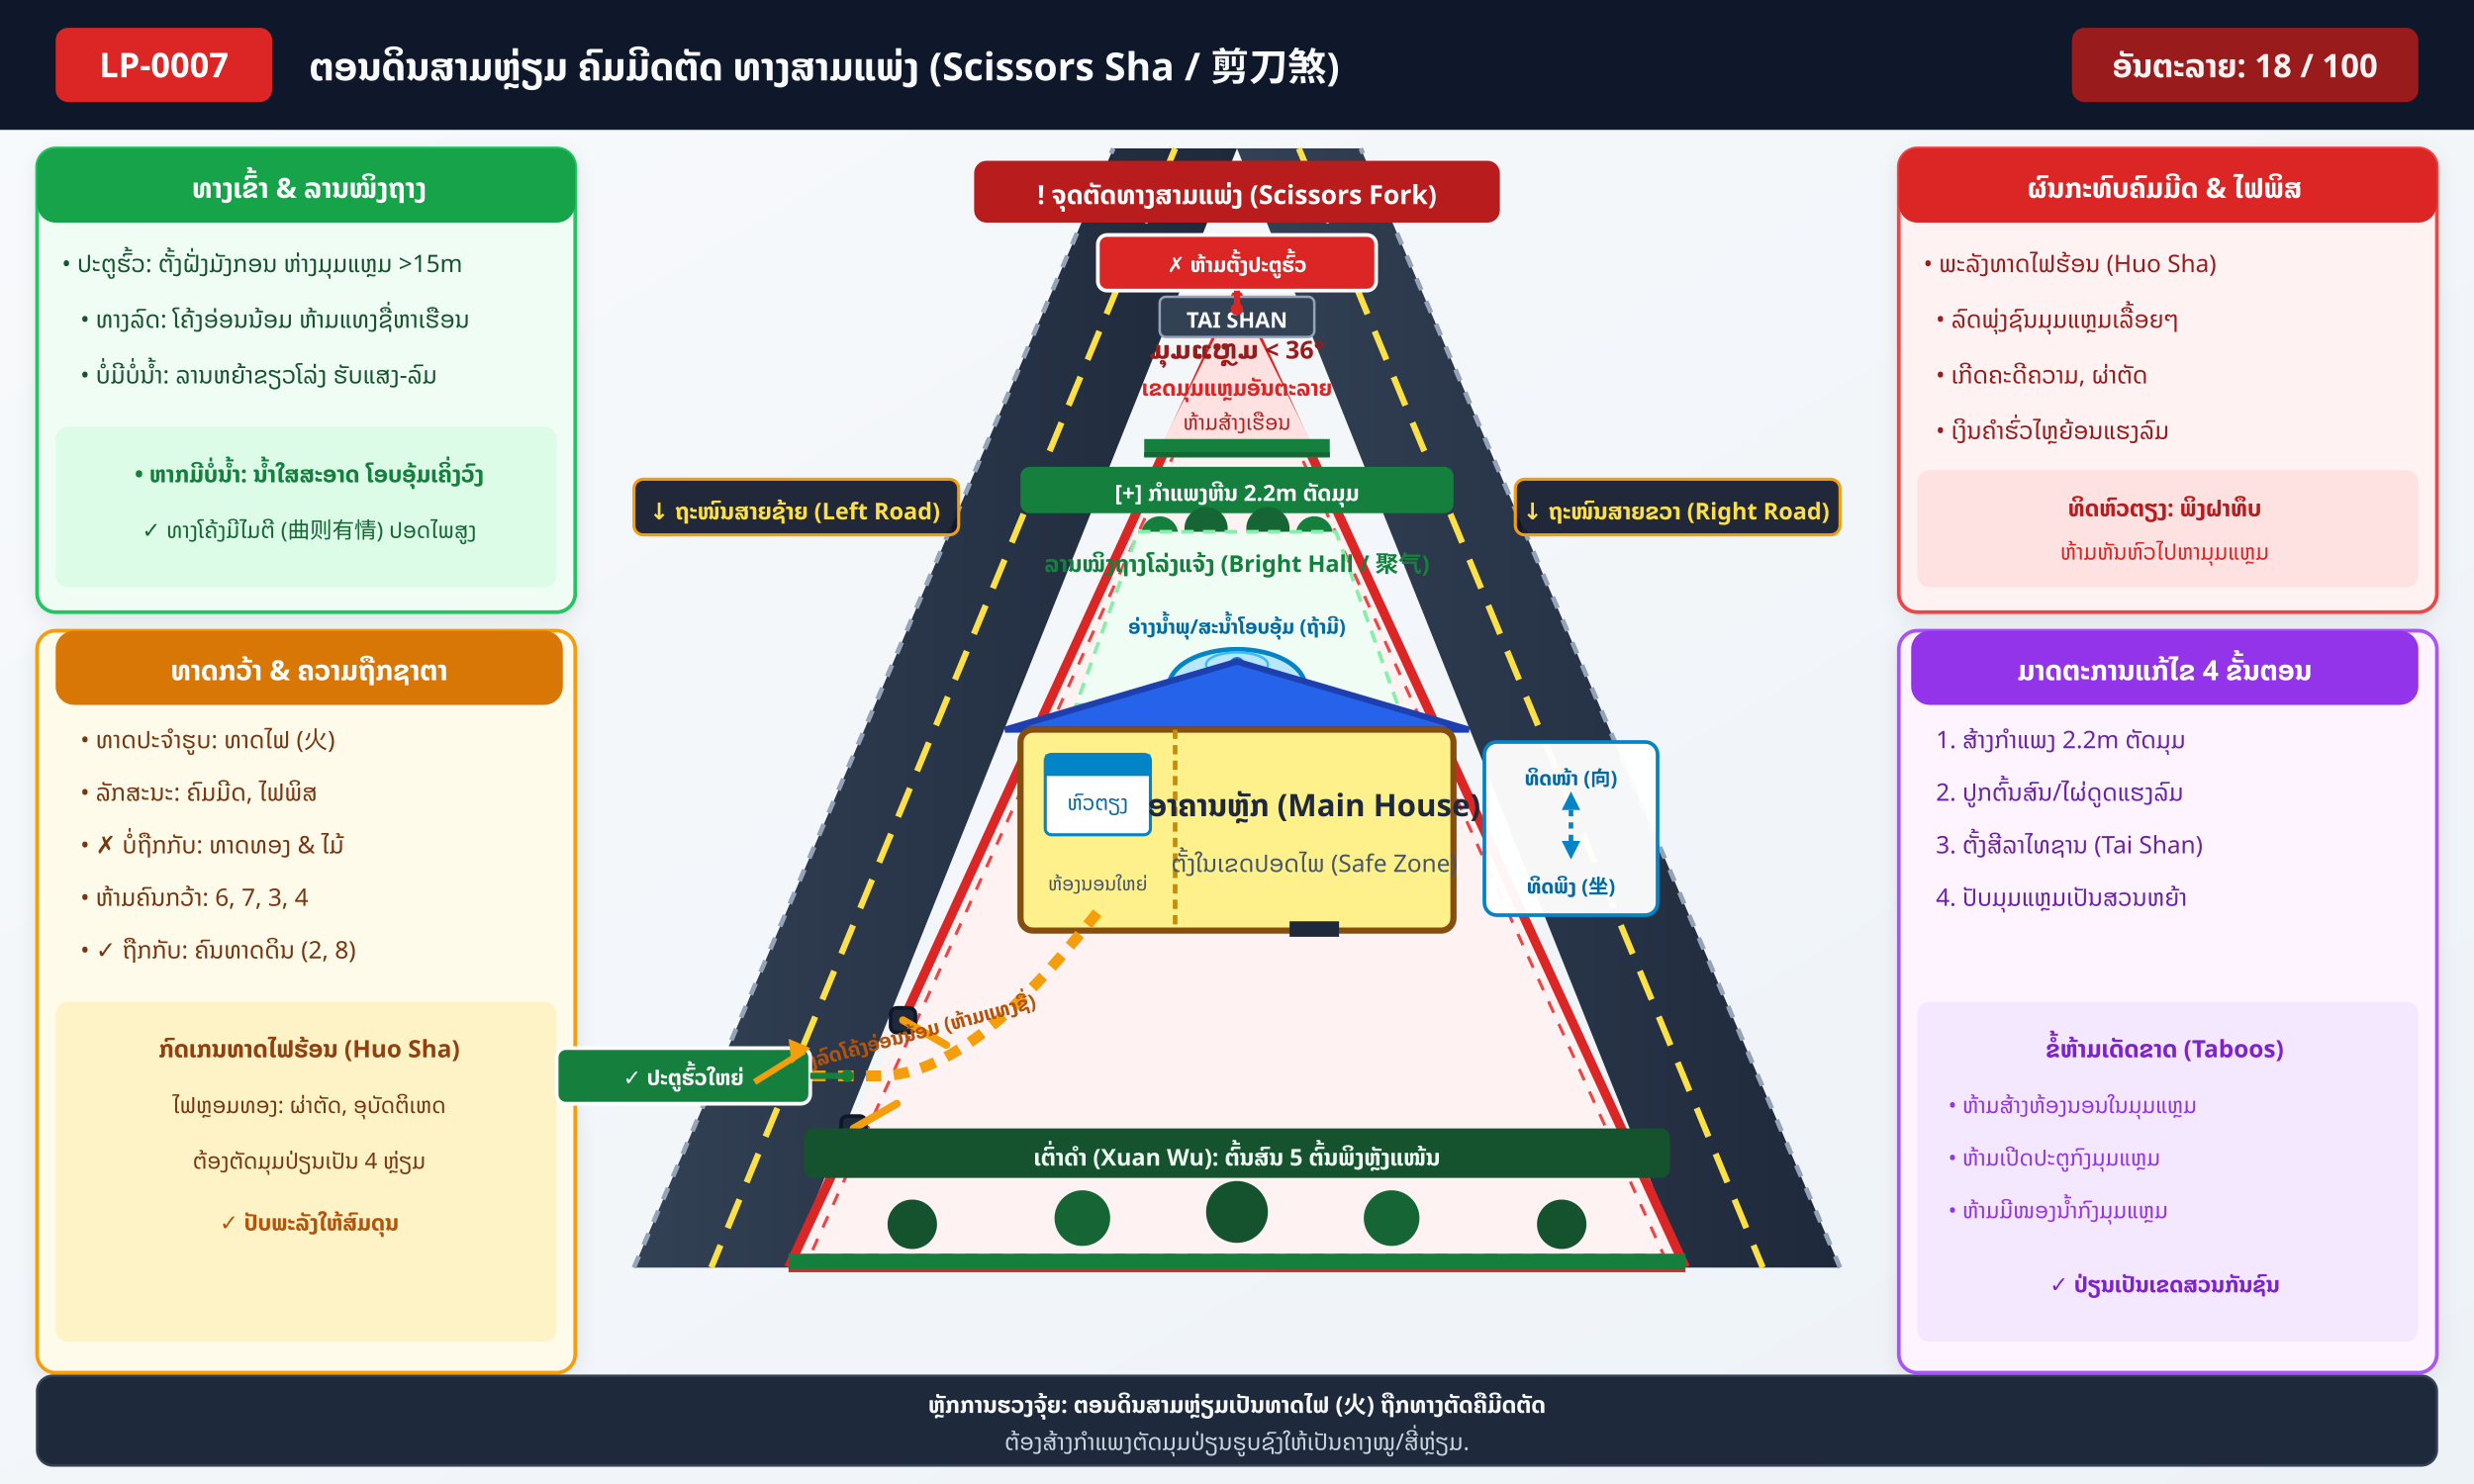
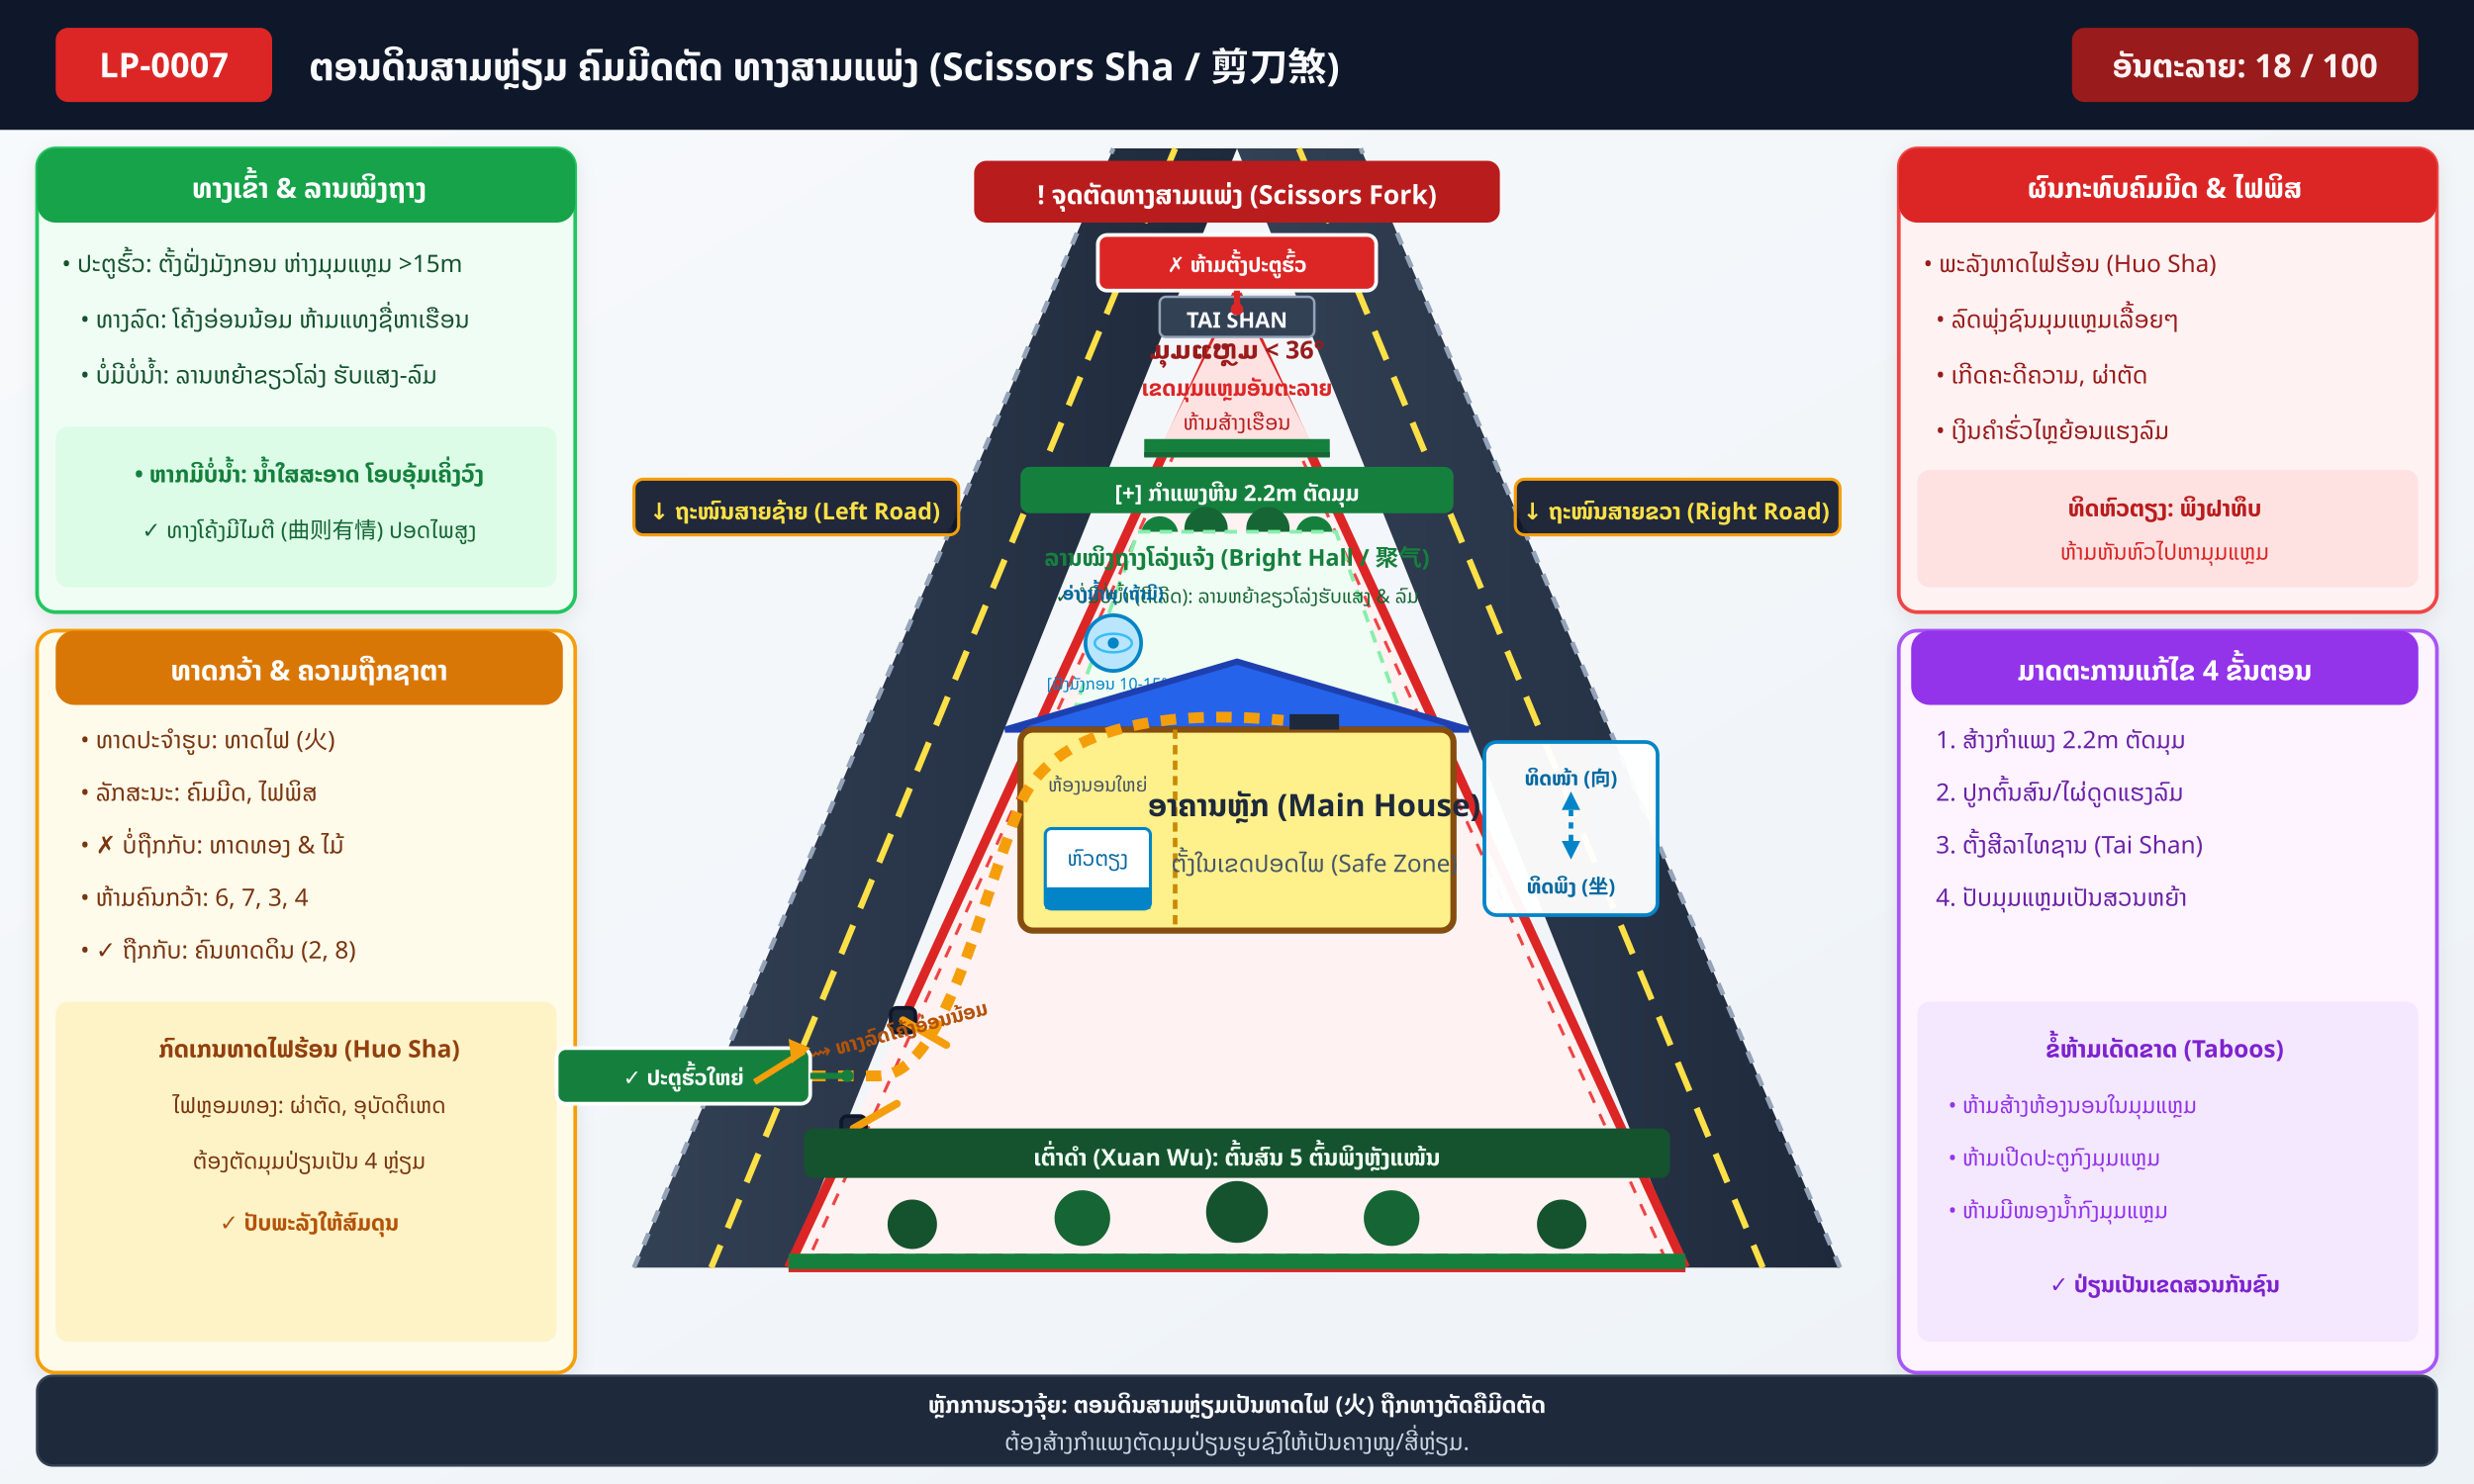
<svg xmlns="http://www.w3.org/2000/svg" viewBox="0 0 800 480" width="800" height="480">
  <defs>
    <linearGradient id="bgGrad" x1="0%" y1="0%" x2="100%" y2="100%">
      <stop offset="0%" stop-color="#F8FAFC" />
      <stop offset="100%" stop-color="#EDF2F7" />
    </linearGradient>
    <linearGradient id="roadGrad" x1="0%" y1="0%" x2="100%" y2="0%">
      <stop offset="0%" stop-color="#334155" />
      <stop offset="100%" stop-color="#1E293B" />
    </linearGradient>
    <filter id="shadow" x="-5%" y="-5%" width="110%" height="110%">
      <feDropShadow dx="0" dy="2" stdDeviation="3" flood-opacity="0.08" />
    </filter>
  </defs>
  <rect width="800" height="480" fill="url(#bgGrad)" />
  <rect x="0" y="0" width="800" height="42" fill="#0F172A" />
  <rect x="18" y="9" width="70" height="24" rx="4" fill="#DC2626" />
  <text x="53" y="25" font-family="'Segoe UI', sans-serif" font-weight="bold" font-size="11" fill="#FFFFFF" text-anchor="middle">LP-0007</text>
  <text x="100" y="26" font-family="'Noto Sans Lao', 'Segoe UI', sans-serif" font-weight="bold" font-size="12.5" fill="#F8FAFC">ຕອນດິນສາມຫຼ່ຽມ ຄົມມີດຕັດ ທາງສາມແພ່ງ (Scissors Sha / 剪刀煞)</text>
  <rect x="670" y="9" width="112" height="24" rx="4" fill="#991B1B" />
  <text x="726" y="25" font-family="'Noto Sans Lao', 'Segoe UI', sans-serif" font-weight="bold" font-size="10.5" fill="#FEF2F2" text-anchor="middle">ອັນຕະລາຍ: 18 / 100</text>
  <rect x="12" y="48" width="174" height="150" rx="6" fill="#F0FDF4" stroke="#22C55E" stroke-width="1.2" filter="url(#shadow)" />
  <rect x="12" y="48" width="174" height="24" rx="6" fill="#16A34A" />
  <text x="100" y="64" font-family="'Noto Sans Lao', 'Segoe UI', sans-serif" font-weight="bold" font-size="9" fill="#FFFFFF" text-anchor="middle">ທາງເຂົ້າ &amp; ລານໝິງຖາງ</text>
  <text x="20" y="88" font-family="'Noto Sans Lao', 'Segoe UI', sans-serif" font-size="7.8" fill="#14532D">• ປະຕູຮົ້ວ: ຕັ້ງຝັ່ງມັງກອນ ຫ່າງມຸມແຫຼມ &gt;15m</text>
  <text x="26" y="106" font-family="'Noto Sans Lao', 'Segoe UI', sans-serif" font-size="7.8" fill="#14532D">• ທາງລົດ: ໂຄ້ງອ່ອນນ້ອມ ຫ້າມແທງຊື່ຫາເຮືອນ</text>
  <text x="26" y="124" font-family="'Noto Sans Lao', 'Segoe UI', sans-serif" font-size="7.8" fill="#14532D">• ບໍ່ມີບໍ່ນ້ຳ: ລານຫຍ້າຂຽວໂລ່ງ ຮັບແສງ-ລົມ</text>
  <rect x="18" y="138" width="162" height="52" rx="4" fill="#DCFCE7" />
  <text x="100" y="156" font-family="'Noto Sans Lao', 'Segoe UI', sans-serif" font-weight="bold" font-size="7.5" fill="#15803D" text-anchor="middle">• ຫາກມີບໍ່ນ້ຳ: ນ້ຳໃສສະອາດ ໂອບອຸ້ມເຄິ່ງວົງ</text>
  <text x="100" y="174" font-family="'Noto Sans Lao', 'Segoe UI', sans-serif" font-size="7.2" fill="#166534" text-anchor="middle">✓ ທາງໂຄ້ງມີໄມຕີ (曲则有情) ປອດໄພສູງ</text>
  <rect x="12" y="204" width="174" height="240" rx="6" fill="#FFFBEB" stroke="#F59E0B" stroke-width="1.2" filter="url(#shadow)" />
  <rect x="18" y="204" width="164" height="24" rx="6" fill="#D97706" />
  <text x="100" y="220" font-family="'Noto Sans Lao', 'Segoe UI', sans-serif" font-weight="bold" font-size="9" fill="#FFFFFF" text-anchor="middle">ທາດກວ້າ &amp; ຄວາມຖືກຊາຕາ</text>
  <text x="26" y="242" font-family="'Noto Sans Lao', 'Segoe UI', sans-serif" font-size="7.8" fill="#78350F">• ທາດປະຈຳຮູບ: ທາດໄຟ (火)</text>
  <text x="26" y="259" font-family="'Noto Sans Lao', 'Segoe UI', sans-serif" font-size="7.8" fill="#78350F">• ລັກສະນະ: ຄົມມີດ, ໄຟພິສ</text>
  <text x="26" y="276" font-family="'Noto Sans Lao', 'Segoe UI', sans-serif" font-size="7.8" fill="#78350F">• ✗ ບໍ່ຖືກກັບ: ທາດທອງ &amp; ໄມ້</text>
  <text x="26" y="293" font-family="'Noto Sans Lao', 'Segoe UI', sans-serif" font-size="7.8" fill="#78350F">• ຫ້າມຄົນກວ້າ: 6, 7, 3, 4</text>
  <text x="26" y="310" font-family="'Noto Sans Lao', 'Segoe UI', sans-serif" font-size="7.8" fill="#78350F">• ✓ ຖືກກັບ: ຄົນທາດດິນ (2, 8)</text>
  <rect x="18" y="324" width="162" height="110" rx="4" fill="#FEF3C7" />
  <text x="100" y="342" font-family="'Noto Sans Lao', 'Segoe UI', sans-serif" font-weight="bold" font-size="7.8" fill="#92400E" text-anchor="middle">ກົດເກນທາດໄຟຮ້ອນ (Huo Sha)</text>
  <text x="100" y="360" font-family="'Noto Sans Lao', 'Segoe UI', sans-serif" font-size="7.2" fill="#78350F" text-anchor="middle">ໄຟຫຼອມທອງ: ຜ່າຕັດ, ອຸບັດຕິເຫດ</text>
  <text x="100" y="378" font-family="'Noto Sans Lao', 'Segoe UI', sans-serif" font-size="7.2" fill="#78350F" text-anchor="middle">ຕ້ອງຕັດມຸມປ່ຽນເປັນ 4 ຫຼ່ຽມ</text>
  <text x="100" y="398" font-family="'Noto Sans Lao', 'Segoe UI', sans-serif" font-weight="bold" font-size="7.2" fill="#B45309" text-anchor="middle">✓ ປັບພະລັງໃຫ້ສົມດຸນ</text>
  <rect x="614" y="48" width="174" height="150" rx="6" fill="#FEF2F2" stroke="#EF4444" stroke-width="1.2" filter="url(#shadow)" />
  <rect x="614" y="48" width="174" height="24" rx="6" fill="#DC2626" />
  <text x="700" y="64" font-family="'Noto Sans Lao', 'Segoe UI', sans-serif" font-weight="bold" font-size="9" fill="#FFFFFF" text-anchor="middle">ຜົນກະທົບຄົມມີດ &amp; ໄຟພິສ</text>
  <text x="622" y="88" font-family="'Noto Sans Lao', 'Segoe UI', sans-serif" font-size="7.8" fill="#991B1B">• ພະລັງທາດໄຟຮ້ອນ (Huo Sha)</text>
  <text x="626" y="106" font-family="'Noto Sans Lao', 'Segoe UI', sans-serif" font-size="7.8" fill="#991B1B">• ລົດພຸ່ງຊົນມຸມແຫຼມເລື້ອຍໆ</text>
  <text x="626" y="124" font-family="'Noto Sans Lao', 'Segoe UI', sans-serif" font-size="7.8" fill="#991B1B">• ເກີດຄະດີຄວາມ, ຜ່າຕັດ</text>
  <text x="626" y="142" font-family="'Noto Sans Lao', 'Segoe UI', sans-serif" font-size="7.8" fill="#991B1B">• ເງິນຄຳຮົ່ວໄຫຼຍ້ອນແຮງລົມ</text>
  <rect x="620" y="152" width="162" height="38" rx="4" fill="#FEE2E2" />
  <text x="700" y="167" font-family="'Noto Sans Lao', 'Segoe UI', sans-serif" font-weight="bold" font-size="7.5" fill="#B91C1C" text-anchor="middle">ທິດຫົວຕຽງ: ພິງຝາທຶບ</text>
  <text x="700" y="181" font-family="'Noto Sans Lao', 'Segoe UI', sans-serif" font-size="7.2" fill="#DC2626" text-anchor="middle">ຫ້າມຫັນຫົວໄປຫາມຸມແຫຼມ</text>
  <rect x="614" y="204" width="174" height="240" rx="6" fill="#FDF4FF" stroke="#A855F7" stroke-width="1.2" filter="url(#shadow)" />
  <rect x="618" y="204" width="164" height="24" rx="6" fill="#9333EA" />
  <text x="700" y="220" font-family="'Noto Sans Lao', 'Segoe UI', sans-serif" font-weight="bold" font-size="9" fill="#FFFFFF" text-anchor="middle">ມາດຕະການແກ້ໄຂ 4 ຂັ້ນຕອນ</text>
  <text x="626" y="242" font-family="'Noto Sans Lao', 'Segoe UI', sans-serif" font-size="7.8" fill="#6B21A8">1. ສ້າງກຳແພງ 2.2m ຕັດມຸມ</text>
  <text x="626" y="259" font-family="'Noto Sans Lao', 'Segoe UI', sans-serif" font-size="7.8" fill="#6B21A8">2. ປູກຕົ້ນສົນ/ໄຜ່ດູດແຮງລົມ</text>
  <text x="626" y="276" font-family="'Noto Sans Lao', 'Segoe UI', sans-serif" font-size="7.8" fill="#6B21A8">3. ຕັ້ງສີລາໄທຊານ (Tai Shan)</text>
  <text x="626" y="293" font-family="'Noto Sans Lao', 'Segoe UI', sans-serif" font-size="7.8" fill="#6B21A8">4. ປັບມຸມແຫຼມເປັນສວນຫຍ້າ</text>
  <rect x="620" y="324" width="162" height="110" rx="4" fill="#F3E8FF" />
  <text x="700" y="342" font-family="'Noto Sans Lao', 'Segoe UI', sans-serif" font-weight="bold" font-size="7.8" fill="#7E22CE" text-anchor="middle">ຂໍ້ຫ້າມເດັດຂາດ (Taboos)</text>
  <text x="630" y="360" font-family="'Noto Sans Lao', 'Segoe UI', sans-serif" font-size="7.2" fill="#9333EA">• ຫ້າມສ້າງຫ້ອງນອນໃນມຸມແຫຼມ</text>
  <text x="630" y="377" font-family="'Noto Sans Lao', 'Segoe UI', sans-serif" font-size="7.2" fill="#9333EA">• ຫ້າມເປີດປະຕູກົງມຸມແຫຼມ</text>
  <text x="630" y="394" font-family="'Noto Sans Lao', 'Segoe UI', sans-serif" font-size="7.2" fill="#9333EA">• ຫ້າມມີໜອງນ້ຳກົງມຸມແຫຼມ</text>
  <text x="700" y="418" font-family="'Noto Sans Lao', 'Segoe UI', sans-serif" font-weight="bold" font-size="7.2" fill="#7E22CE" text-anchor="middle">✓ ປ່ຽນເປັນເຂດສວນກັນຊົນ</text>
  <polygon points="360,48 400,48 255,410 205,410" fill="url(#roadGrad)" />
  <line x1="380" y1="48" x2="230" y2="410" stroke="#FDE047" stroke-width="2" stroke-dasharray="10,6" />
  <line x1="205" y1="410" x2="360" y2="48" stroke="#94A3B8" stroke-width="1.5" stroke-dasharray="4,4" />
  <polygon points="400,48 440,48 595,410 545,410" fill="url(#roadGrad)" />
  <line x1="420" y1="48" x2="570" y2="410" stroke="#FDE047" stroke-width="2" stroke-dasharray="10,6" />
  <line x1="595" y1="410" x2="440" y2="48" stroke="#94A3B8" stroke-width="1.5" stroke-dasharray="4,4" />
  <rect x="315" y="52" width="170" height="20" rx="4" fill="#B91C1C" />
  <text x="400" y="66" font-family="'Noto Sans Lao', 'Segoe UI', sans-serif" font-weight="bold" font-size="8.5" fill="#FFFFFF" text-anchor="middle">! ຈຸດຕັດທາງສາມແພ່ງ (Scissors Fork)</text>
  <rect x="205" y="155" width="105" height="18" rx="3" fill="#0F172A" fill-opacity="0.92" stroke="#F59E0B" stroke-width="1" />
  <text x="257" y="168" font-family="'Noto Sans Lao', 'Segoe UI', sans-serif" font-weight="bold" font-size="7.5" fill="#FDE047" text-anchor="middle">↓ ຖະໜົນສາຍຊ້າຍ (Left Road)</text>
  <rect x="490" y="155" width="105" height="18" rx="3" fill="#0F172A" fill-opacity="0.92" stroke="#F59E0B" stroke-width="1" />
  <text x="542" y="168" font-family="'Noto Sans Lao', 'Segoe UI', sans-serif" font-weight="bold" font-size="7.5" fill="#FDE047" text-anchor="middle">↓ ຖະໜົນສາຍຂວາ (Right Road)</text>
  <polygon points="400,95 255,410 545,410" fill="#FEF2F2" />
  <polygon points="400,102 262,406 538,406" fill="none" stroke="#EF4444" stroke-width="1" stroke-dasharray="4,4" />
  <line x1="255" y1="410" x2="545" y2="410" stroke="#DC2626" stroke-width="3" />
  <line x1="545" y1="410" x2="400" y2="95" stroke="#DC2626" stroke-width="3" />
  <line x1="400" y1="95" x2="292" y2="330" stroke="#DC2626" stroke-width="3" />
  <line x1="276" y1="365" x2="255" y2="410" stroke="#DC2626" stroke-width="3" />
  <rect x="288" y="326" width="8" height="8" rx="2" fill="#1E293B" stroke="#0F172A" stroke-width="1.2" />
  <rect x="272" y="361" width="8" height="8" rx="2" fill="#1E293B" stroke="#0F172A" stroke-width="1.2" />
  <line x1="292" y1="330" x2="306" y2="338" stroke="#F59E0B" stroke-width="2.5" stroke-linecap="round" />
  <line x1="276" y1="365" x2="290" y2="357" stroke="#F59E0B" stroke-width="2.5" stroke-linecap="round" />
  <polygon points="400,95 375,145 425,145" fill="#FEE2E2" />
  <text x="400" y="116" font-family="'Segoe UI', sans-serif" font-weight="bold" font-size="8" fill="#991B1B" text-anchor="middle">ມຸມແຫຼມ &lt; 36°</text>
  <text x="400" y="128" font-family="'Noto Sans Lao', 'Segoe UI', sans-serif" font-weight="bold" font-size="7.2" fill="#DC2626" text-anchor="middle">ເຂດມຸມແຫຼມອັນຕະລາຍ</text>
  <text x="400" y="139" font-family="'Noto Sans Lao', 'Segoe UI', sans-serif" font-size="6.8" fill="#B91C1C" text-anchor="middle">ຫ້າມສ້າງເຮືອນ</text>
  <rect x="375" y="96" width="50" height="13" rx="2" fill="#334155" stroke="#94A3B8" stroke-width="0.8" />
  <text x="400" y="106" font-family="'Segoe UI', sans-serif" font-weight="bold" font-size="7" fill="#F8FAFC" text-anchor="middle">TAI SHAN</text>
  <line x1="370" y1="145" x2="430" y2="145" stroke="#15803D" stroke-width="6" />
  <line x1="370" y1="147" x2="430" y2="147" stroke="#166534" stroke-width="1.5" />
  <rect x="330" y="151" width="140" height="15" rx="3" fill="#15803D" />
  <text x="400" y="162" font-family="'Noto Sans Lao', 'Segoe UI', sans-serif" font-weight="bold" font-size="7.2" fill="#FFFFFF" text-anchor="middle">[+] ກຳແພງຫີນ 2.2m ຕັດມຸມ</text>
  <circle cx="375" cy="173" r="6" fill="#15803D" />
  <circle cx="390" cy="171" r="7" fill="#166534" />
  <circle cx="410" cy="171" r="7" fill="#166534" />
  <circle cx="425" cy="173" r="6" fill="#15803D" />
  <polygon points="368,172 432,172 452,228 348,228" fill="#F0FDF4" stroke="#86EFAC" stroke-width="1.2" stroke-dasharray="4,3" />
-   <text x="400" y="185" font-family="'Noto Sans Lao', 'Segoe UI', sans-serif" font-weight="bold" font-size="7.5" fill="#15803D" text-anchor="middle">ລານໝິງຖາງໂລ່ງແຈ້ງ (Bright Hall / 聚气)</text>
-   <path d="M 378 222 A 22 12 0 0 1 422 222 Z" fill="#BAE6FD" stroke="#0284C7" stroke-width="1.5" />
-   <circle cx="400" cy="215" r="2.5" fill="#0284C7" />
-   <ellipse cx="400" cy="215" rx="10" ry="4" fill="none" stroke="#38BDF8" stroke-width="0.8" />
-   <text x="400" y="205" font-family="'Noto Sans Lao', 'Segoe UI', sans-serif" font-weight="bold" font-size="6.5" fill="#0369A1" text-anchor="middle">ອ່າງນ້ຳພຸ/ສະນ້ຳໂອບອຸ້ມ (ຖ້າມີ)</text>
+   <text x="400" y="183" font-family="'Noto Sans Lao', 'Segoe UI', sans-serif" font-weight="bold" font-size="7.5" fill="#15803D" text-anchor="middle">ລານໝິງຖາງໂລ່ງແຈ້ງ (Bright Hall / 聚气)</text>
+   <text x="400" y="195" font-family="'Noto Sans Lao', 'Segoe UI', sans-serif" font-size="6.2" fill="#166534" text-anchor="middle">✓ ບໍ່ມີບໍ່ນ້ຳ (ດີເລີດ): ລານຫຍ້າຂຽວໂລ່ງຮັບແສງ &amp; ລົມ</text>
+   <circle cx="360" cy="208" r="9" fill="#BAE6FD" stroke="#0284C7" stroke-width="1.2" />
+   <ellipse cx="360" cy="208" rx="6" ry="3" fill="none" stroke="#38BDF8" stroke-width="0.8" />
+   <circle cx="360" cy="208" r="1.8" fill="#0284C7" />
+   <text x="360" y="194" font-family="'Noto Sans Lao', 'Segoe UI', sans-serif" font-weight="bold" font-size="5.8" fill="#0369A1" text-anchor="middle">ອ່າງນ້ຳພຸ (ຖ້າມີ)</text>
+   <text x="360" y="223" font-family="'Noto Sans Lao', 'Segoe UI', sans-serif" font-size="5.2" fill="#0284C7" text-anchor="middle">[ຝັ່ງມັງກອນ 10-15%]</text>
  <polygon points="325,236 400,214 475,236" fill="#2563EB" stroke="#1E40AF" stroke-width="2" />
  <rect x="330" y="236" width="140" height="65" fill="#FEF08A" stroke="#854D0E" stroke-width="2" rx="4" />
  <line x1="380" y1="236" x2="380" y2="301" stroke="#CA8A04" stroke-width="1.5" stroke-dasharray="3,2" />
-   <rect x="338" y="244" width="34" height="26" rx="2" fill="#FFFFFF" stroke="#0284C7" stroke-width="1" />
-   <rect x="338" y="244" width="34" height="7" fill="#0284C7" />
-   <text x="355" y="262" font-family="'Noto Sans Lao', 'Segoe UI', sans-serif" font-size="6.8" fill="#0369A1" text-anchor="middle">ຫົວຕຽງ</text>
-   <text x="355" y="288" font-family="'Noto Sans Lao', 'Segoe UI', sans-serif" font-size="6.2" fill="#475569" text-anchor="middle">ຫ້ອງນອນໃຫຍ່</text>
+   <rect x="338" y="268" width="34" height="26" rx="2" fill="#FFFFFF" stroke="#0284C7" stroke-width="1" />
+   <rect x="338" y="287" width="34" height="7" fill="#0284C7" />
+   <text x="355" y="280" font-family="'Noto Sans Lao', 'Segoe UI', sans-serif" font-size="6.8" fill="#0369A1" text-anchor="middle">ຫົວຕຽງ</text>
+   <text x="355" y="256" font-family="'Noto Sans Lao', 'Segoe UI', sans-serif" font-size="6.2" fill="#475569" text-anchor="middle">ຫ້ອງນອນໃຫຍ່</text>
  <text x="425" y="264" font-family="'Noto Sans Lao', 'Segoe UI', sans-serif" font-weight="bold" font-size="10" fill="#1E293B" text-anchor="middle">ອາຄານຫຼັກ (Main House)</text>
  <text x="425" y="282" font-family="'Noto Sans Lao', 'Segoe UI', sans-serif" font-size="7.8" fill="#475569" text-anchor="middle">ຕັ້ງໃນເຂດປອດໄພ (Safe Zone)</text>
-   <rect x="417" y="298" width="16" height="5" fill="#1E293B" />
+   <rect x="417" y="231" width="16" height="5" fill="#1E293B" />
  <g transform="translate(480, 240)">
    <rect x="0" y="0" width="56" height="56" rx="4" fill="#FFFFFF" fill-opacity="0.96" stroke="#0284C7" stroke-width="1.2" />
    <text x="28" y="14" font-family="'Noto Sans Lao', 'Segoe UI', sans-serif" font-weight="bold" font-size="6.5" fill="#0369A1" text-anchor="middle">ທິດໜ້າ (向)</text>
    <line x1="28" y1="18" x2="28" y2="34" stroke="#0284C7" stroke-width="1.5" stroke-dasharray="2,2" />
    <polygon points="28,16 25,22 31,22" fill="#0284C7" />
    <polygon points="28,38 25,32 31,32" fill="#0284C7" />
    <text x="28" y="49" font-family="'Noto Sans Lao', 'Segoe UI', sans-serif" font-weight="bold" font-size="6.5" fill="#0369A1" text-anchor="middle">ທິດພິງ (坐)</text>
  </g>
-   <path d="M 235 348 L 284 348 C 310 348 335 320 355 295" fill="none" stroke="#F59E0B" stroke-width="3.5" stroke-dasharray="5,4" />
-   <text x="290" y="338" font-family="'Noto Sans Lao', 'Segoe UI', sans-serif" font-weight="bold" font-size="6.5" fill="#B45309" text-anchor="middle" transform="rotate(-15 290 338)">⟿ ທາງລົດໂຄ້ງອ່ອນນ້ອມ (ຫ້າມແທງຊື່)</text>
+   <path d="M 235 348 L 284 348 C 305 348 316 295 330 260 C 342 232 385 230 415 233" fill="none" stroke="#F59E0B" stroke-width="3.5" stroke-dasharray="5,4" />
+   <text x="290" y="336" font-family="'Noto Sans Lao', 'Segoe UI', sans-serif" font-weight="bold" font-size="6.5" fill="#B45309" text-anchor="middle" transform="rotate(-15 290 336)">⟿ ທາງລົດໂຄ້ງອ່ອນນ້ອມ</text>
  <g transform="translate(180, 339)">
    <rect x="0" y="0" width="82" height="18" rx="3" fill="#15803D" stroke="#FFFFFF" stroke-width="1.2" />
    <text x="41" y="12" font-family="'Noto Sans Lao', 'Segoe UI', sans-serif" font-weight="bold" font-size="7" fill="#FFFFFF" text-anchor="middle">✓ ປະຕູຮົ້ວໃຫຍ່</text>
    <line x1="82" y1="9" x2="94" y2="9" stroke="#15803D" stroke-width="2" />
    <circle cx="94" cy="9" r="2" fill="#15803D" />
  </g>
  <g transform="translate(355, 76)">
    <rect x="0" y="0" width="90" height="18" rx="3" fill="#DC2626" stroke="#FFFFFF" stroke-width="1.2" />
    <text x="45" y="12" font-family="'Noto Sans Lao', 'Segoe UI', sans-serif" font-weight="bold" font-size="6.8" fill="#FFFFFF" text-anchor="middle">✗ ຫ້າມຕັ້ງປະຕູຮົ້ວ</text>
    <line x1="45" y1="18" x2="45" y2="24" stroke="#DC2626" stroke-width="2" />
    <circle cx="45" cy="24" r="2" fill="#DC2626" />
  </g>
  <line x1="244" y1="350" x2="260" y2="340" stroke="#F59E0B" stroke-width="2" />
  <polygon points="262,339 255,336 256,344" fill="#F59E0B" />
  <line x1="255" y1="408" x2="545" y2="408" stroke="#15803D" stroke-width="5" />
  <circle cx="295" cy="396" r="8" fill="#14532D" />
  <circle cx="350" cy="394" r="9" fill="#166534" />
  <circle cx="400" cy="392" r="10" fill="#14532D" />
  <circle cx="450" cy="394" r="9" fill="#166534" />
  <circle cx="505" cy="396" r="8" fill="#14532D" />
  <rect x="260" y="365" width="280" height="16" rx="3" fill="#14532D" />
  <text x="400" y="377" font-family="'Noto Sans Lao', 'Phetsarath OT', 'Segoe UI', sans-serif" font-weight="bold" font-size="7.5" fill="#F0FDF4" text-anchor="middle">ເຕົ່າດຳ (Xuan Wu): ຕົ້ນສົນ 5 ຕົ້ນພິງຫຼັງແໜ້ນ</text>
  <rect x="12" y="445" width="776" height="29" rx="5" fill="#1E293B" stroke="#334155" stroke-width="0.8" />
  <text x="400" y="457" font-family="'Noto Sans Lao', 'Segoe UI', sans-serif" font-weight="bold" font-size="7.5" fill="#F8FAFC" text-anchor="middle">ຫຼັກການຮວງຈຸ້ຍ: ຕອນດິນສາມຫຼ່ຽມເປັນທາດໄຟ (火) ຖືກທາງຕັດຄືມີດຕັດ</text>
  <text x="400" y="469" font-family="'Noto Sans Lao', 'Segoe UI', sans-serif" font-size="7.5" fill="#CBD5E1" text-anchor="middle">ຕ້ອງສ້າງກຳແພງຕັດມຸມປ່ຽນຮູບຊົງໃຫ້ເປັນຄາງໝູ/ສີ່ຫຼ່ຽມ.</text>
</svg>
